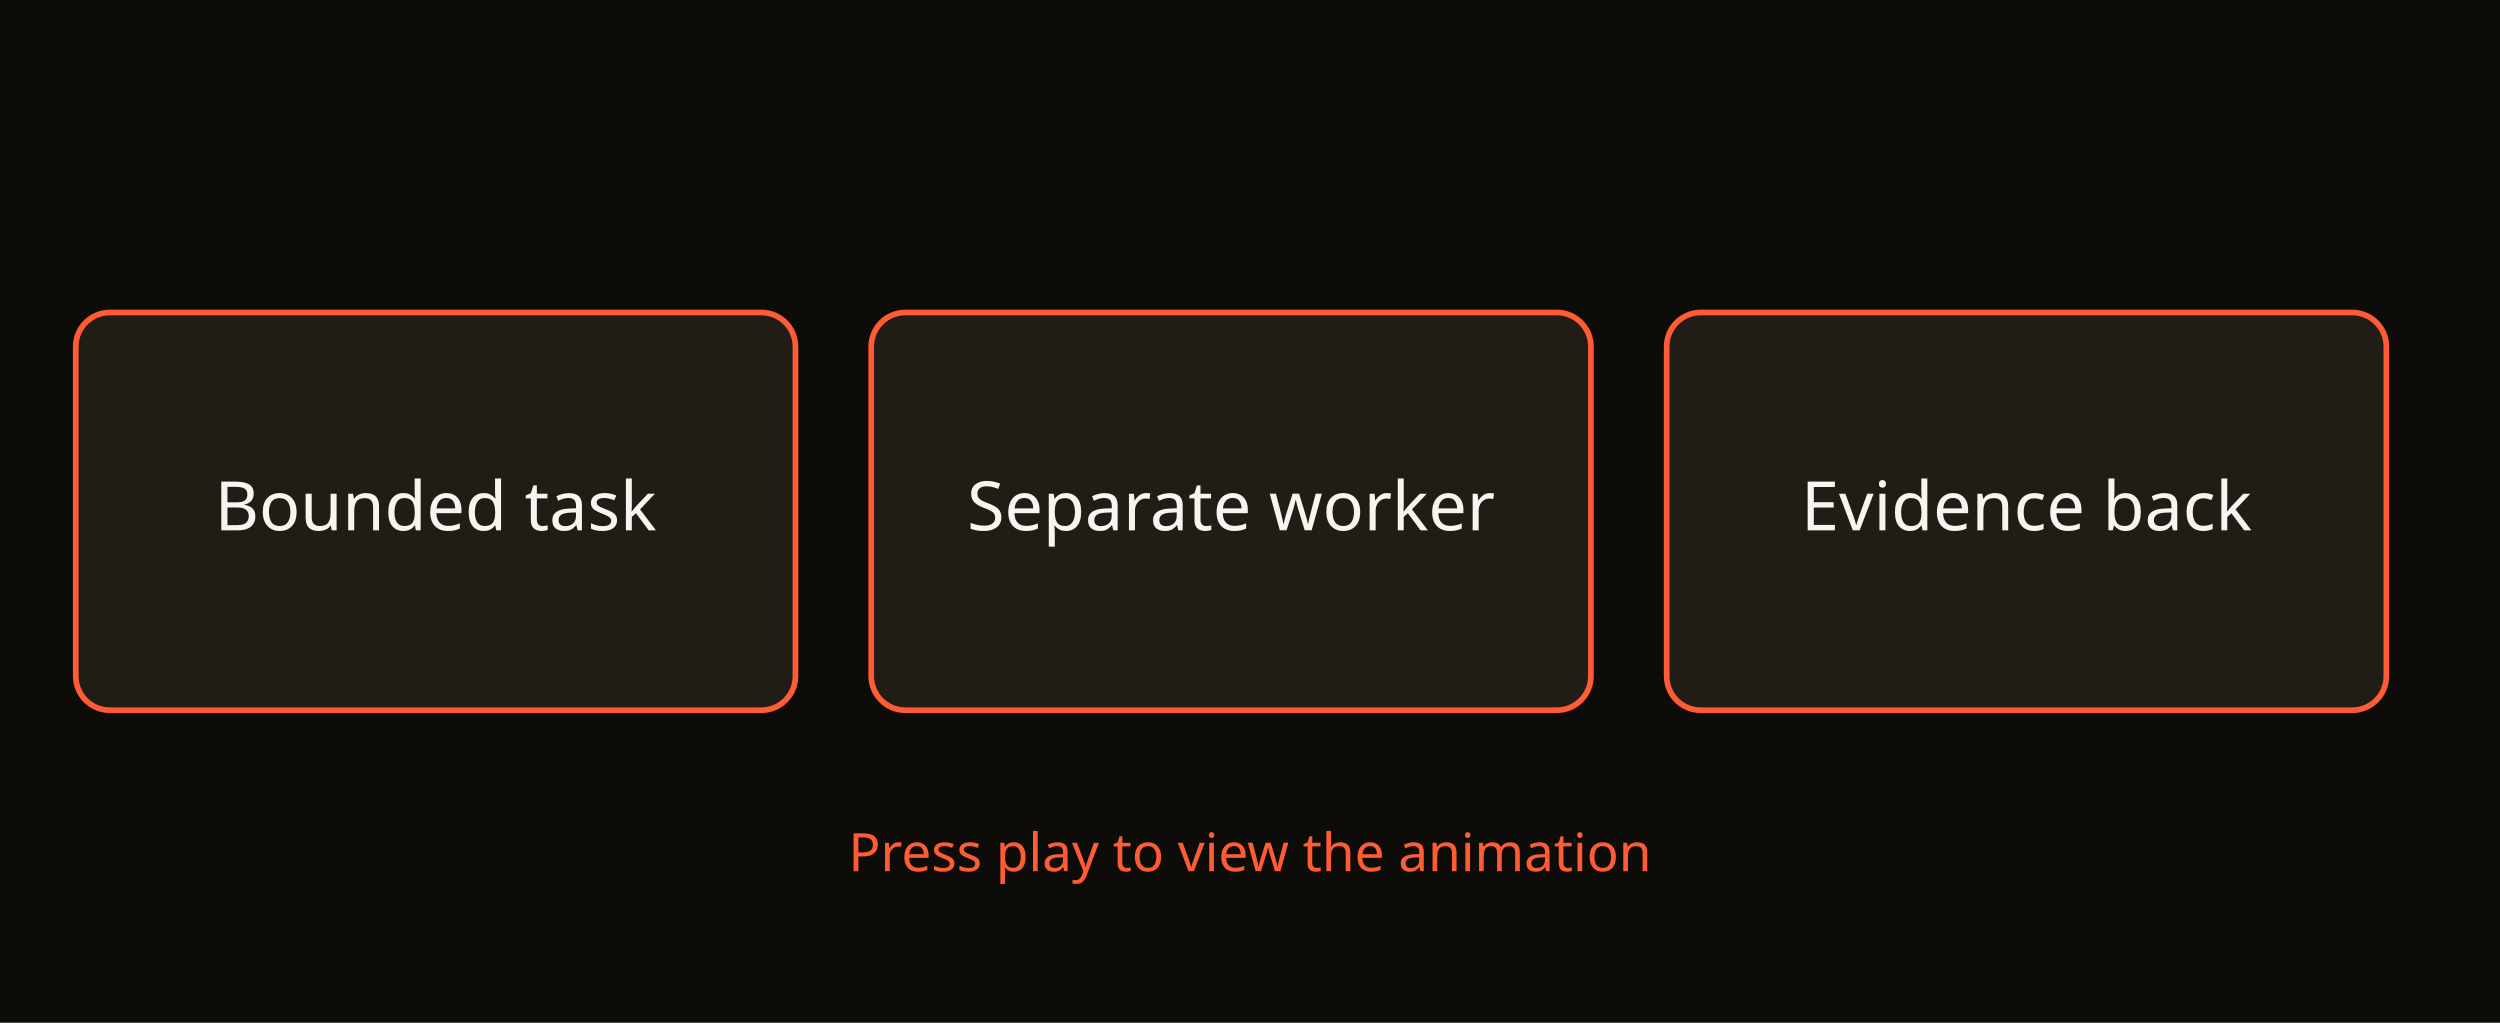
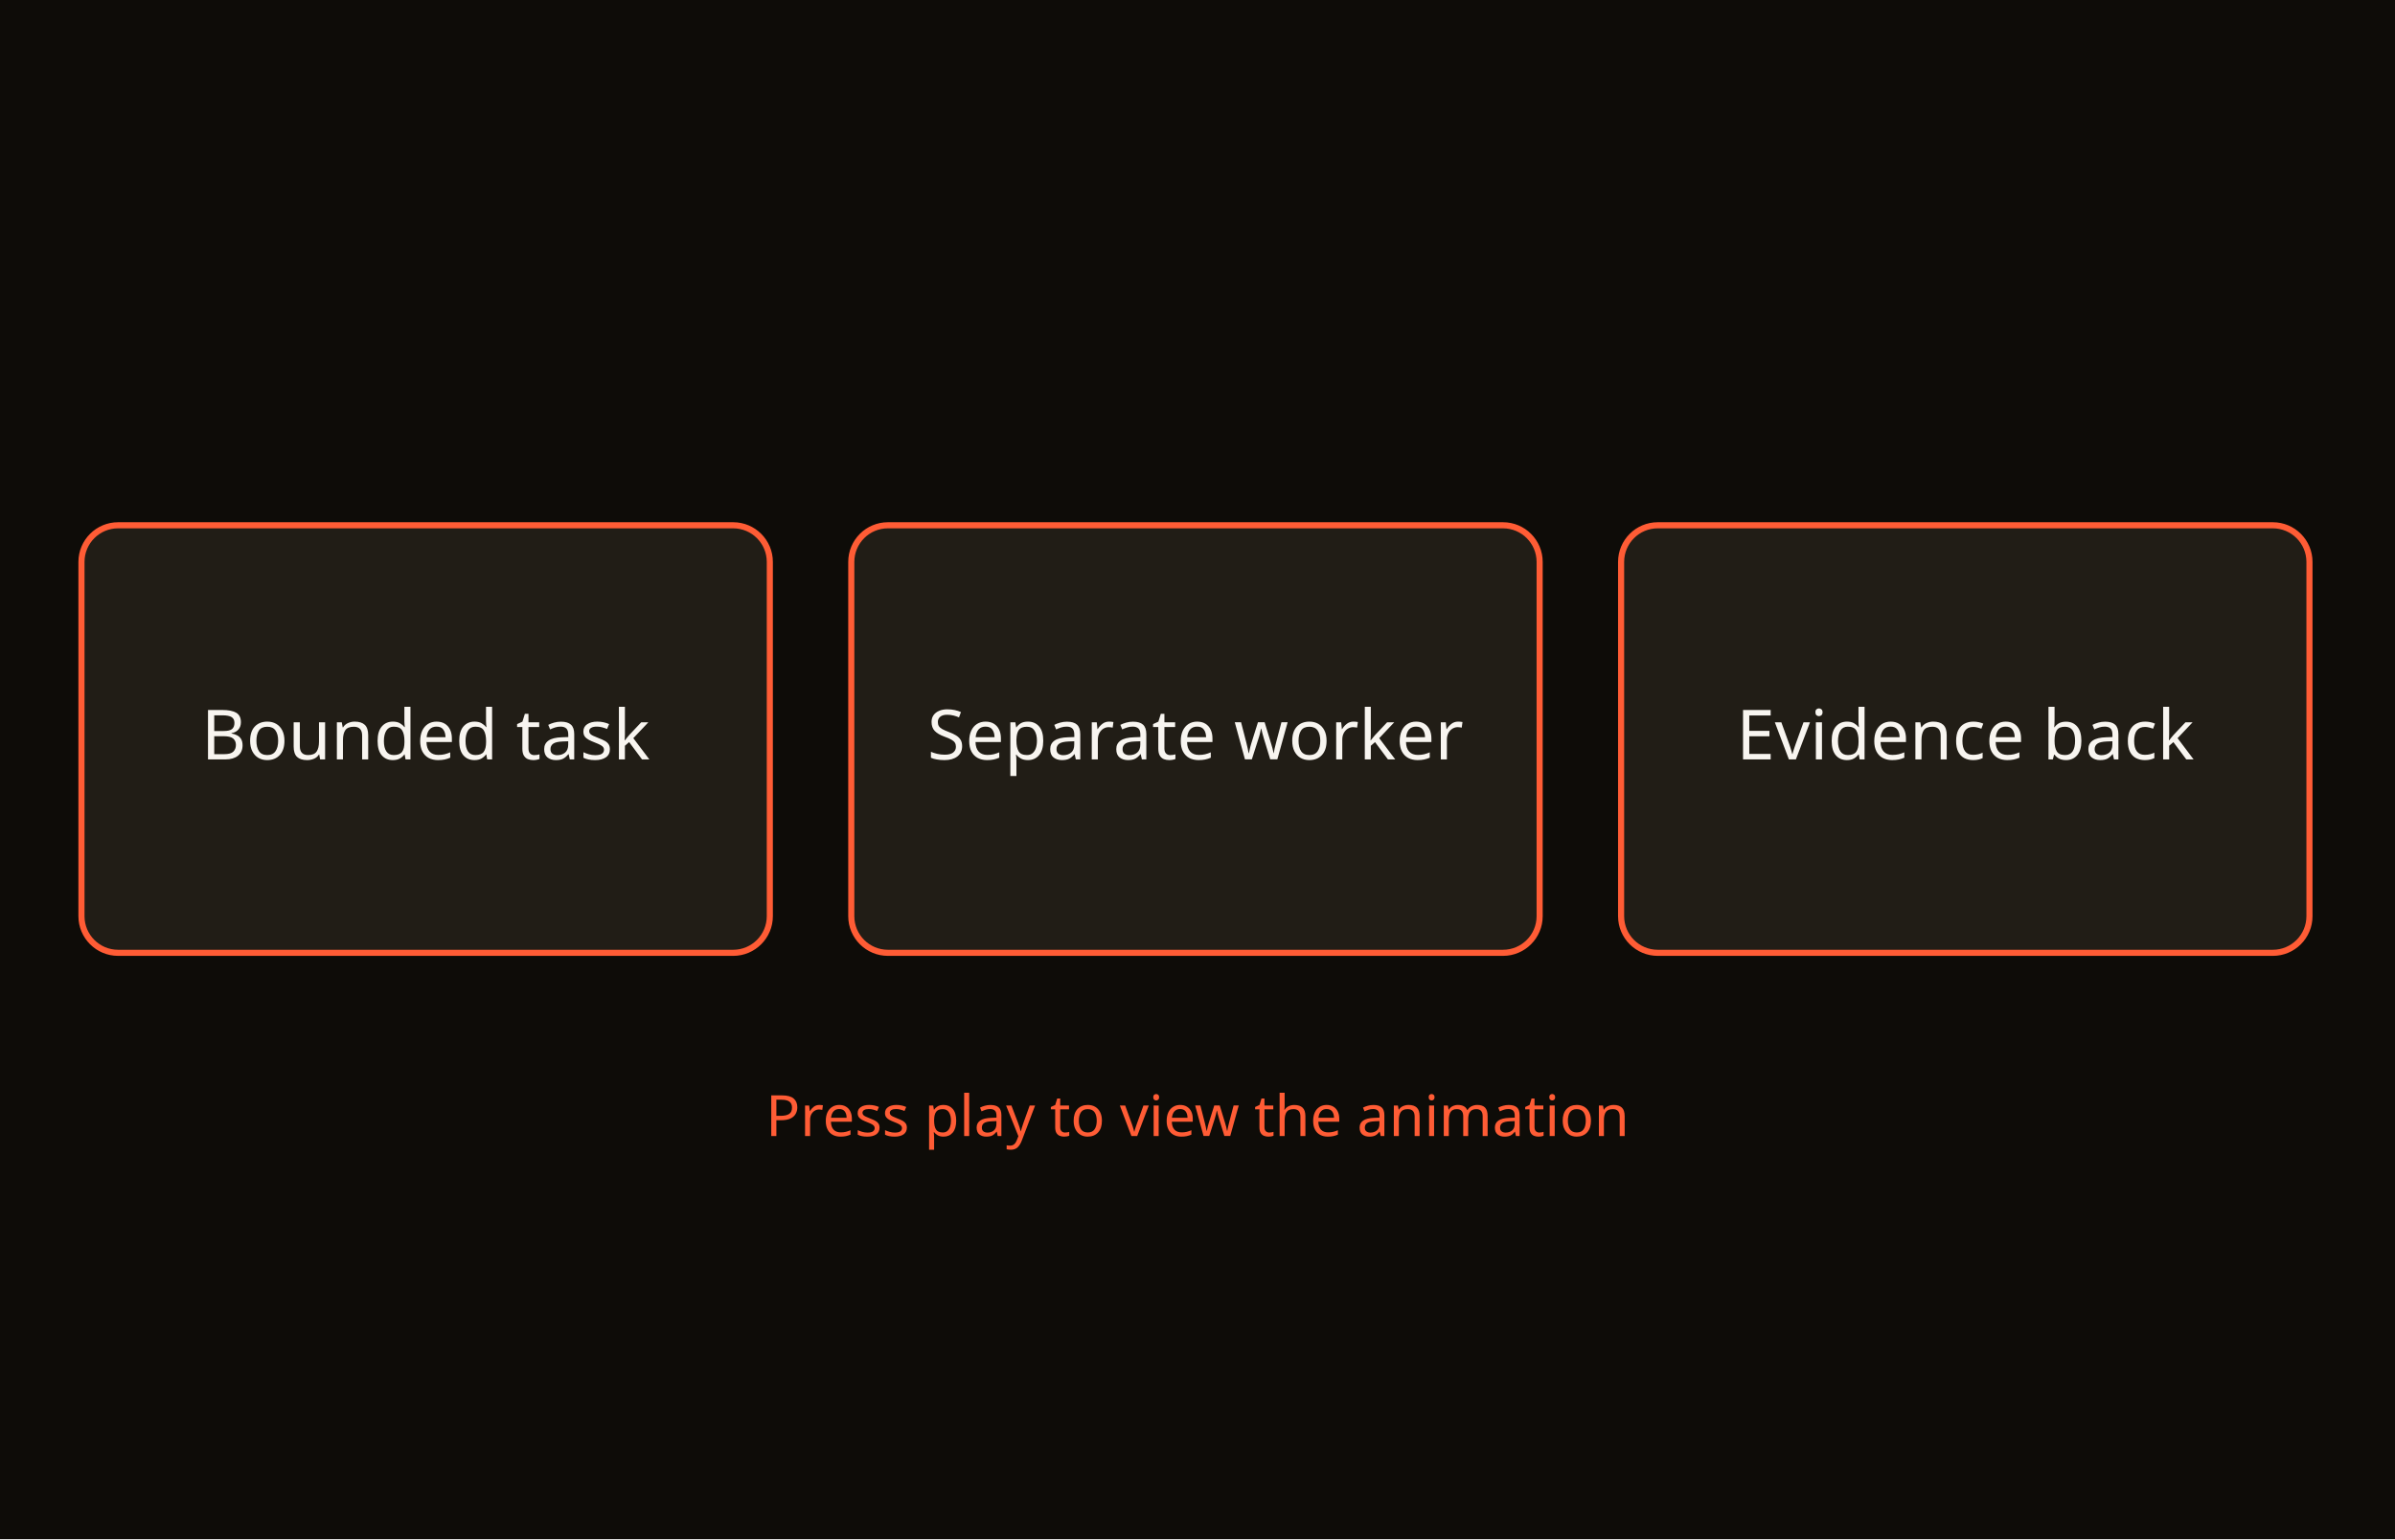
- <svg xmlns="http://www.w3.org/2000/svg" width="1320" height="540" viewBox="0 0 1320 540">
-   <rect width="1320" height="540" fill="#0e0c08" />
-   <rect x="40" y="165" width="380" height="210" rx="18" fill="#211d16" stroke="#ff5c35" stroke-width="3" />
-   <text x="230" y="280" text-anchor="middle" fill="#f8f5f0" font-size="36" font-family="sans-serif">Bounded task</text>
-   <rect x="460" y="165" width="380" height="210" rx="18" fill="#211d16" stroke="#ff5c35" stroke-width="3" />
-   <text x="650" y="280" text-anchor="middle" fill="#f8f5f0" font-size="36" font-family="sans-serif">Separate worker</text>
-   <rect x="880" y="165" width="380" height="210" rx="18" fill="#211d16" stroke="#ff5c35" stroke-width="3" />
-   <text x="1070" y="280" text-anchor="middle" fill="#f8f5f0" font-size="36" font-family="sans-serif">Evidence back</text>
-   <text x="660" y="460" text-anchor="middle" fill="#ff5c35" font-size="28" font-family="sans-serif">Press play to view the animation</text>
+ <svg xmlns="http://www.w3.org/2000/svg" width="1176" height="756" viewBox="0 0 1176 756">
+   <rect width="1176" height="756" fill="#0e0c08" />
+   <rect x="40" y="258" width="338" height="210" rx="18" fill="#211d16" stroke="#ff5c35" stroke-width="3" />
+   <text x="209" y="373" text-anchor="middle" fill="#f8f5f0" font-size="34" font-family="sans-serif">Bounded task</text>
+   <rect x="418" y="258" width="338" height="210" rx="18" fill="#211d16" stroke="#ff5c35" stroke-width="3" />
+   <text x="587" y="373" text-anchor="middle" fill="#f8f5f0" font-size="34" font-family="sans-serif">Separate worker</text>
+   <rect x="796" y="258" width="338" height="210" rx="18" fill="#211d16" stroke="#ff5c35" stroke-width="3" />
+   <text x="965" y="373" text-anchor="middle" fill="#f8f5f0" font-size="34" font-family="sans-serif">Evidence back</text>
+   <text x="588" y="558" text-anchor="middle" fill="#ff5c35" font-size="28" font-family="sans-serif">Press play to view the animation</text>
</svg>
